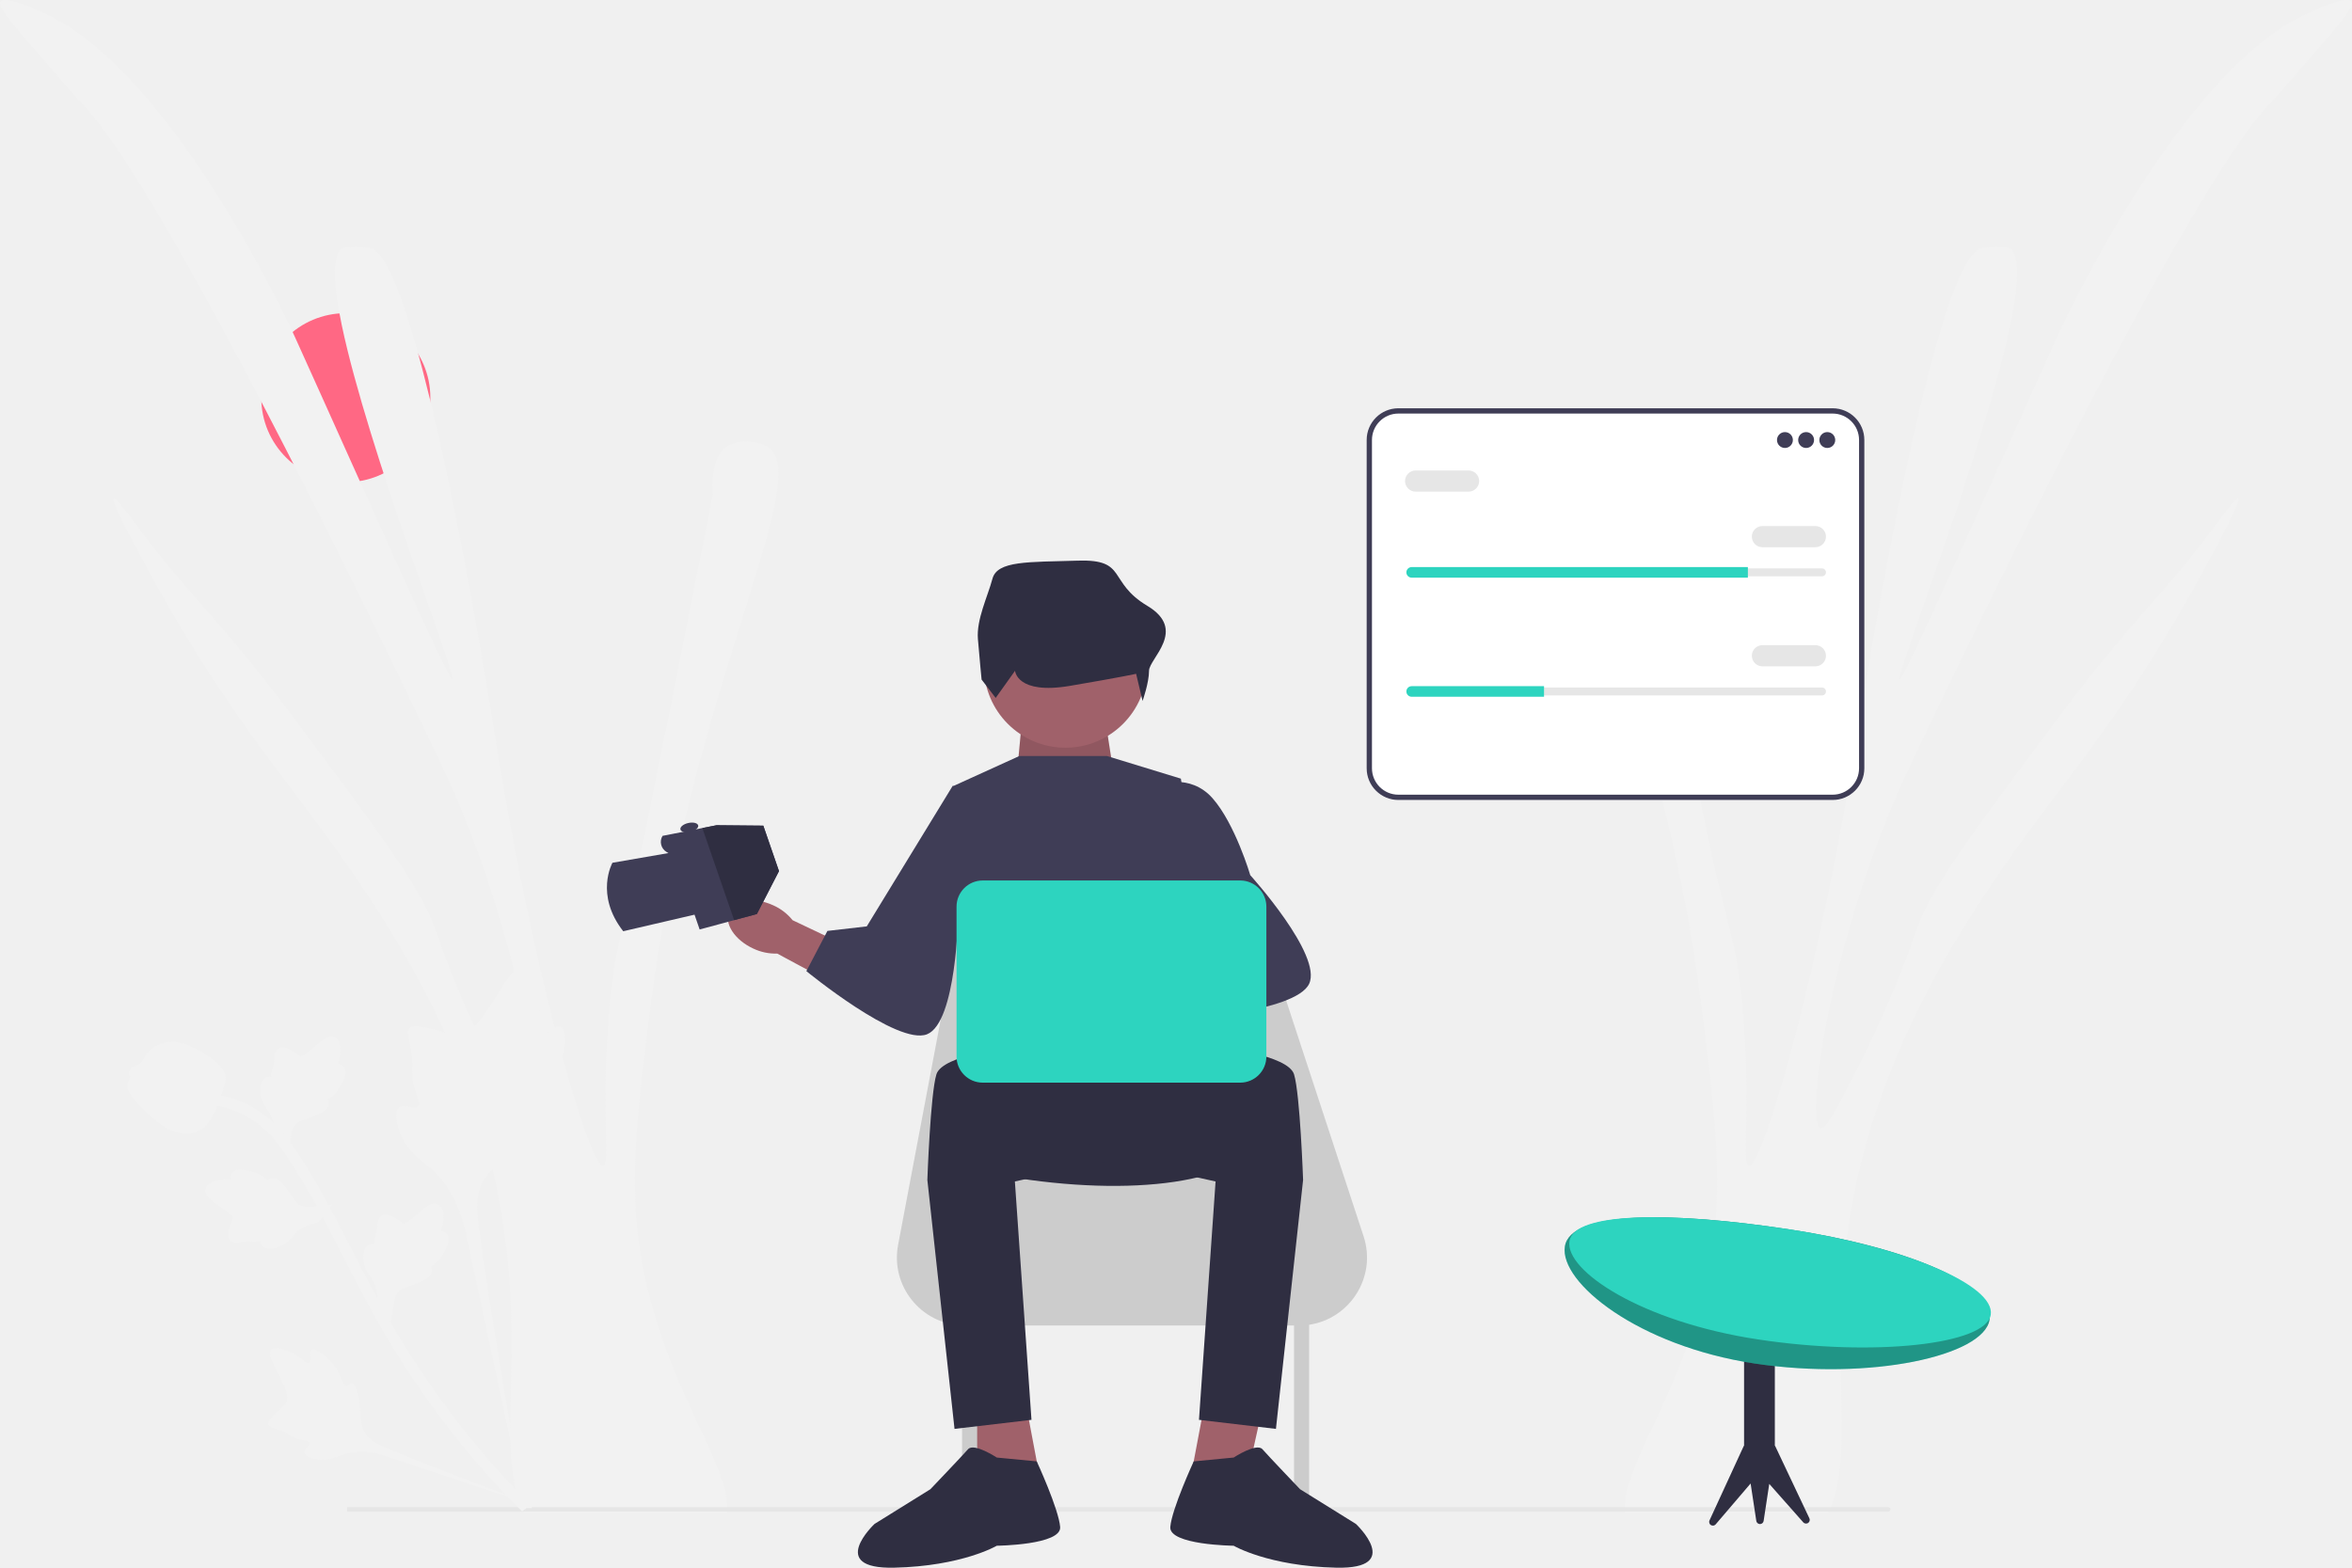
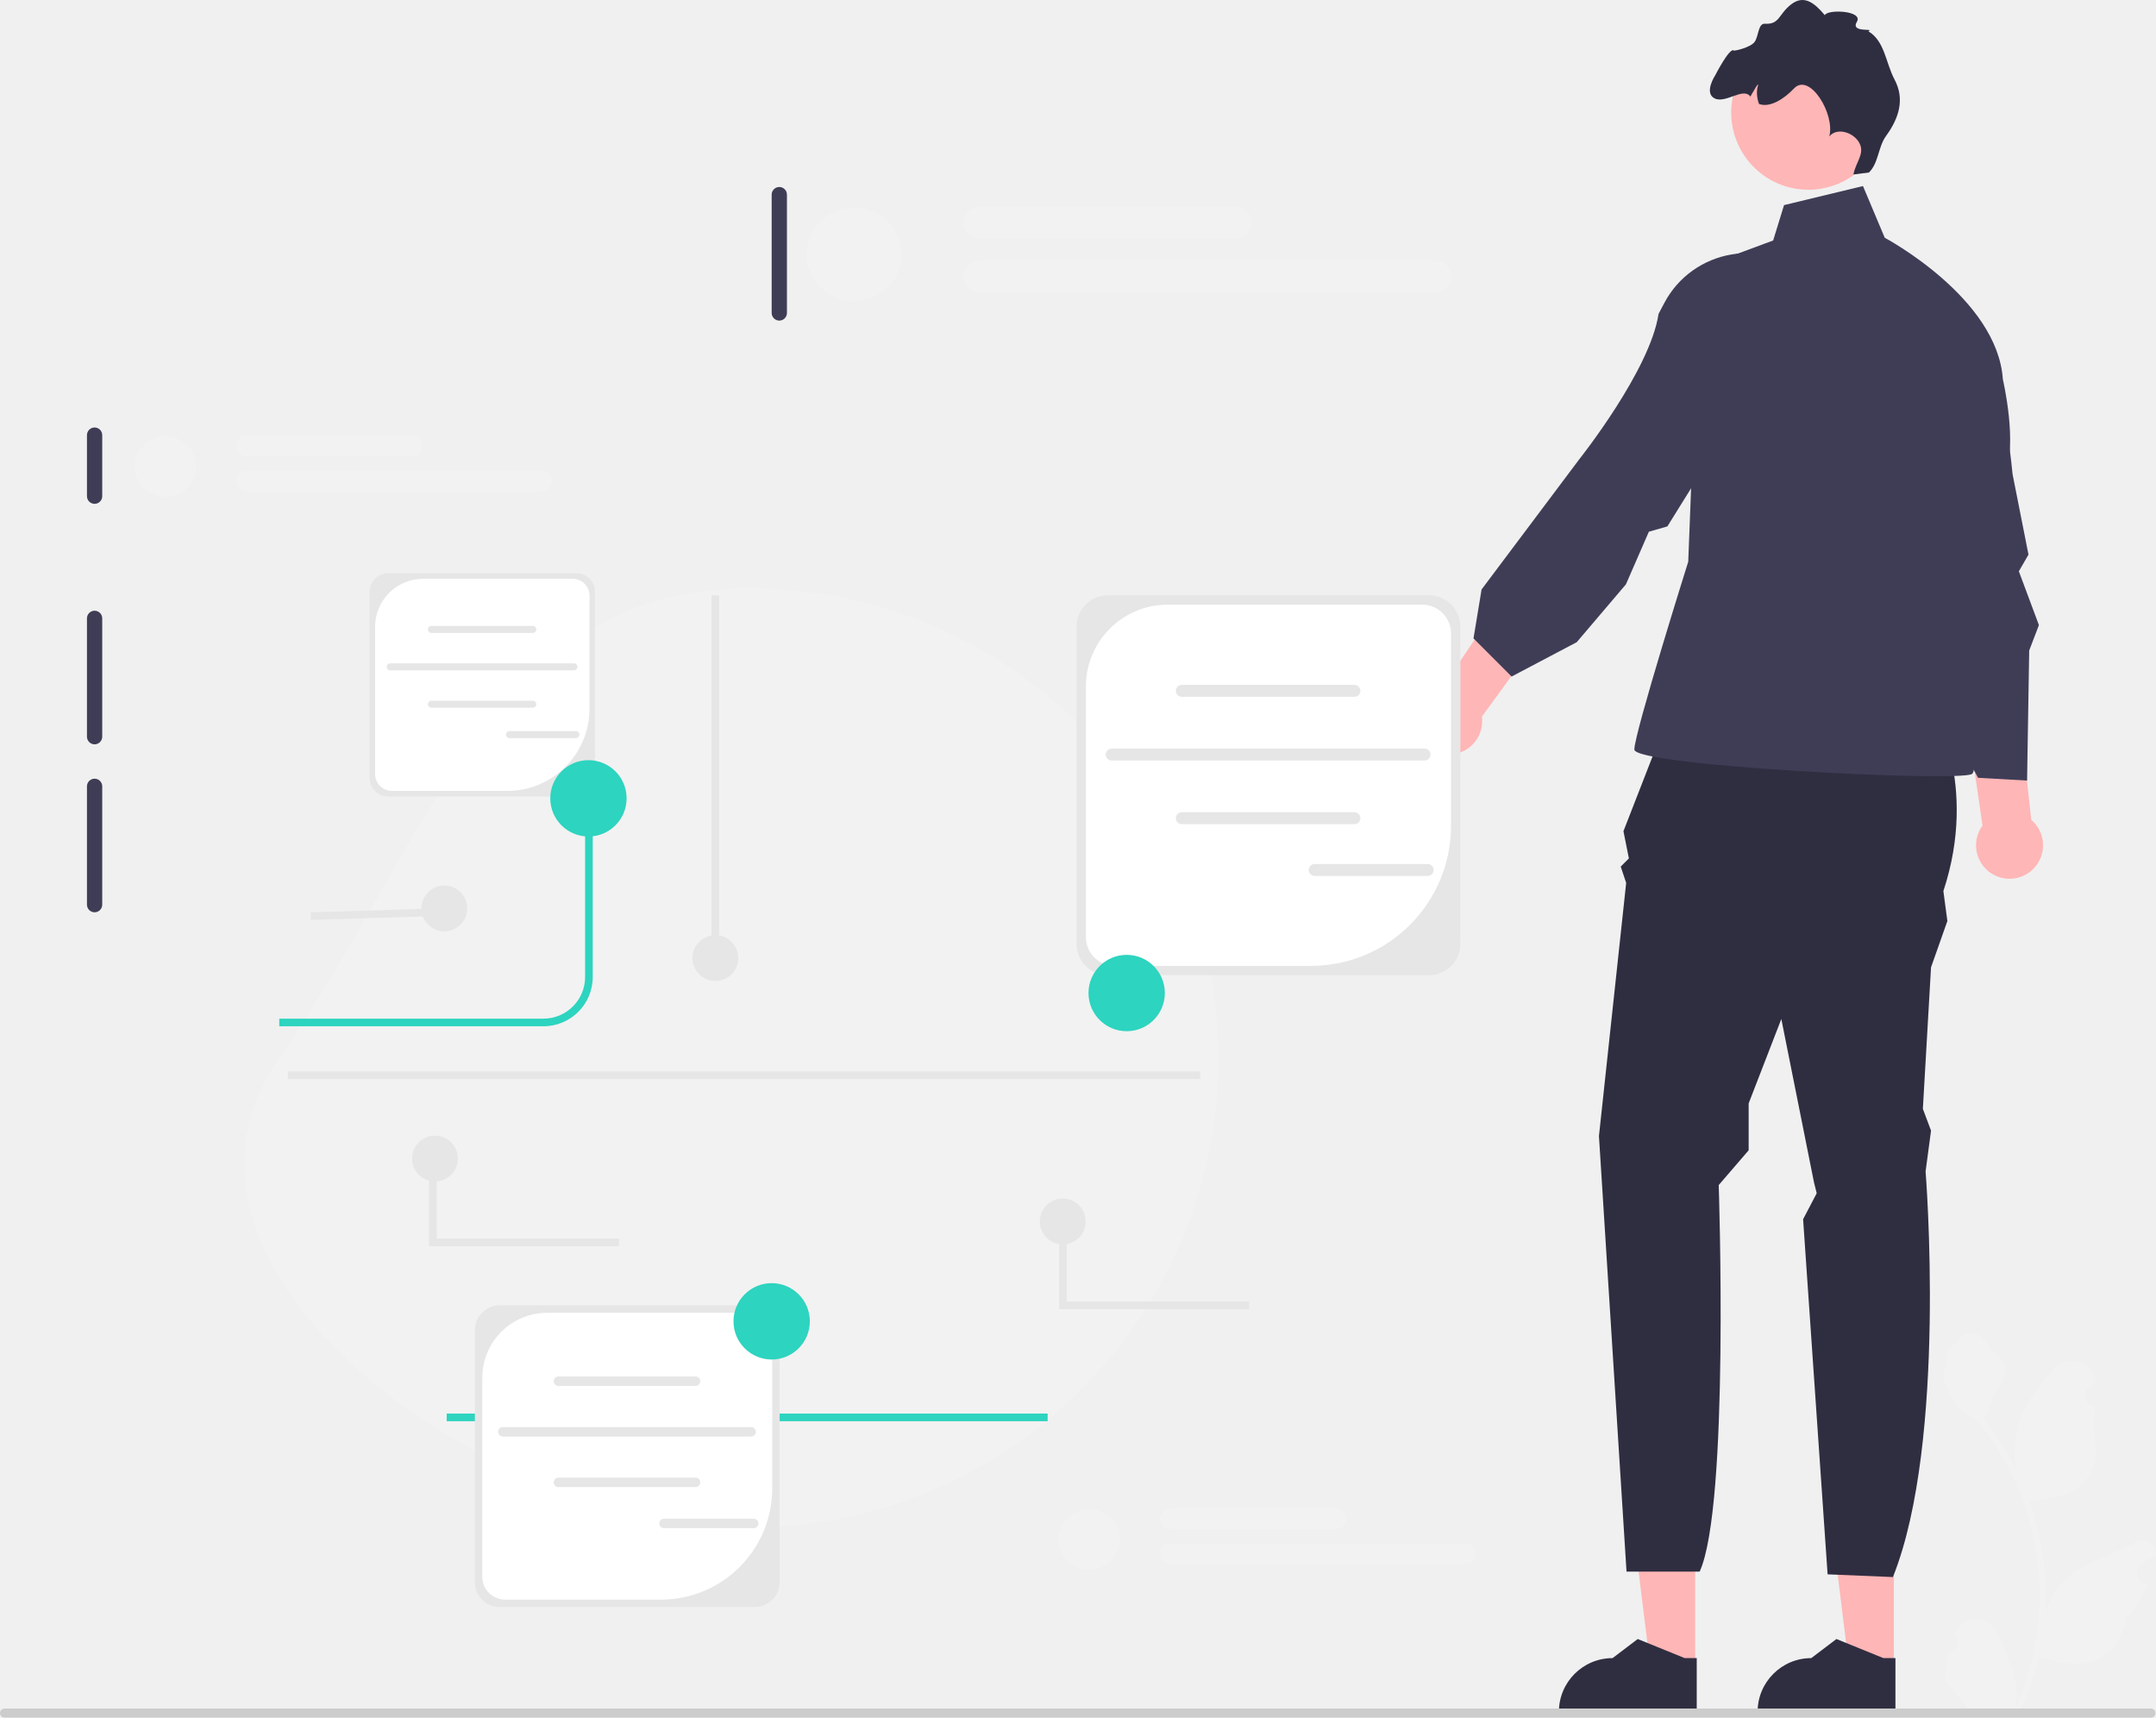
- <svg xmlns="http://www.w3.org/2000/svg" width="888.461" height="592.32" viewBox="0 0 888.461 592.32">
-   <polygon points="422.23 302.16 383.23 302.16 386.23 270.16 417.23 270.16 422.23 302.16" fill="#a0616a" />
-   <polygon points="422.23 302.16 383.23 302.16 386.23 270.16 417.23 270.16 422.23 302.16" opacity=".1" />
+ <svg xmlns="http://www.w3.org/2000/svg" width="564.81" height="449.941" viewBox="0 0 564.81 449.941">
  <g>
    <g>
-       <circle cx="130.628" cy="150.262" r="31.937" fill="#ff6884" />
-       <path d="M274.617,567.299c.181,1.526,.233,2.949,.129,4.346h-76.813c-.699-1.397-1.294-2.846-1.811-4.346-9.391-26.984,6.054-71.897-13.531-138.491-14.54-49.415-41.679-88.067-54.33-106.074-15.549-22.146-33.167-42.585-53.58-75.235-4.424-7.063-8.977-14.721-13.686-23.077-1.578-2.794-19.766-35.211-18.11-36.22,.776-.466,5.588,6.08,7.218,8.279,14.385,19.455,22.741,27.967,34.72,41.964,7.27,8.486,15.859,18.964,27.915,35.134,30.917,41.421,46.362,62.118,51.743,77.615,1.423,4.139,9.003,26.544,23.284,54.33,7.296,14.178,10.944,21.266,12.936,20.697,5.64-1.63-1.966-60.333-25.872-119.01-4.088-9.986-7.141-16.377-12.936-28.459-9.417-19.714-61.859-129.281-100.408-194.865-4.838-8.253-9.469-15.782-13.738-22.379-.828-1.242-1.63-2.458-2.406-3.622-5.381-8.02-10.142-14.359-14.1-18.447-2.096-2.173-7.425-8.331-18.11-20.697C8.889,13.826,5.784,10.178,3.689,7.514c-.31-.388-.595-.776-.828-1.112C.325,3.09-.399,1.485,.196,.632,1.05-.584,4.335,.114,7.932,1.382c.388,.129,.802,.285,1.19,.44,3.907,1.449,7.865,3.338,9.184,3.984,12.108,5.821,23.931,16.247,34.875,28.64,4.062,4.579,7.969,9.417,11.746,14.385,12.16,16.04,22.767,33.504,30.787,47.863,9.831,17.696,15.73,30.71,15.73,30.71,27.45,60.617,57.901,129.953,59.505,129.358,1.759-.647-32.003-86.955-41.834-133.834-3.286-15.704-3.881-26.984,.44-29.157,.155-.078,.31-.155,.492-.207,.673-.233,1.294-.207,1.63-.181,0,0,4.01-.517,8.227,.388,5.252,1.138,11.228,15.756,17.049,36.272,15.135,52.882,29.519,144.83,29.519,144.83,14.385,91.974,36.22,166.407,41.395,165.579,2.872-.466-1.242-23.569,2.587-62.092,2.691-27.01,5.743-26.182,15.523-75.028,15.523-77.486,23.284-116.216,23.284-116.422-.078-1.63-.285-4.916,.207-8.331,.517-3.7,1.837-7.58,4.967-9.779,4.76-3.363,12.418-1.914,15.523,0,2.484,1.552,3.751,4.398,4.036,8.486,1.707,25.716-35.237,100.279-48.018,201.075-6.364,50.217-9.857,77.615,0,113.835,9.754,35.91,26.751,58.78,28.64,75.105Z" fill="#f2f2f2" />
-     </g>
-     <path d="M613.844,567.299c-.181,1.526-.233,2.949-.129,4.346h76.813c.699-1.397,1.294-2.846,1.811-4.346,9.391-26.984-6.054-71.897,13.531-138.491,14.54-49.415,41.679-88.067,54.33-106.074,15.549-22.146,33.167-42.585,53.58-75.235,4.424-7.063,8.977-14.721,13.686-23.077,1.578-2.794,19.766-35.211,18.11-36.22-.776-.466-5.588,6.08-7.218,8.279-14.385,19.455-22.741,27.967-34.72,41.964-7.27,8.486-15.859,18.964-27.915,35.134-30.917,41.421-46.362,62.118-51.743,77.615-1.423,4.139-9.003,26.544-23.284,54.33-7.296,14.178-10.944,21.266-12.936,20.697-5.64-1.63,1.966-60.333,25.872-119.01,4.088-9.986,7.141-16.377,12.936-28.459,9.417-19.714,61.859-129.281,100.408-194.865,4.838-8.253,9.469-15.782,13.738-22.379,.828-1.242,1.63-2.458,2.406-3.622,5.381-8.02,10.142-14.359,14.1-18.447,2.096-2.173,7.425-8.331,18.11-20.697,4.243-4.916,7.348-8.564,9.443-11.228,.31-.388,.595-.776,.828-1.112,2.536-3.311,3.26-4.916,2.665-5.769-.854-1.216-4.139-.517-7.736,.75-.388,.129-.802,.285-1.19,.44-3.907,1.449-7.865,3.338-9.184,3.984-12.108,5.821-23.931,16.247-34.875,28.64-4.062,4.579-7.969,9.417-11.746,14.385-12.16,16.04-22.767,33.504-30.787,47.863-9.831,17.696-15.73,30.71-15.73,30.71-27.45,60.617-57.901,129.953-59.505,129.358-1.759-.647,32.003-86.955,41.834-133.834,3.286-15.704,3.881-26.984-.44-29.157-.155-.078-.31-.155-.492-.207-.673-.233-1.294-.207-1.63-.181,0,0-4.01-.517-8.227,.388-5.252,1.138-11.228,15.756-17.049,36.272-15.135,52.882-29.519,144.83-29.519,144.83-14.385,91.974-36.22,166.407-41.395,165.579-2.872-.466,1.242-23.569-2.587-62.092-2.691-27.01-5.743-26.182-15.523-75.028-15.523-77.486-23.284-116.216-23.284-116.422,.078-1.63,.285-4.916-.207-8.331-.517-3.7-1.837-7.58-4.967-9.779-4.76-3.363-12.418-1.914-15.523,0-2.484,1.552-3.751,4.398-4.036,8.486-1.707,25.716,35.237,100.279,48.018,201.075,6.364,50.217,9.857,77.615,0,113.835-9.754,35.91-26.751,58.78-28.64,75.105Z" fill="#f2f2f2" />
-     <path d="M714.128,570.285h0c0,.464-.376,.84-.84,.84H131.088v-1.68H713.288c.464,0,.84,.376,.84,.84Z" fill="#e6e6e6" />
-     <polygon points="366.268 534.679 372.823 564.09 393.344 561.24 387.644 531.03 366.268 534.679" fill="#a0616a" />
-     <polygon points="476.281 534.679 469.725 564.09 449.205 561.24 454.905 531.03 476.281 534.679" fill="#a0616a" />
-     <path d="M515.091,467.111l-36.933-112.5c-8.262-25.167-31.755-42.181-58.244-42.181h-0c-29.464,0-54.76,20.961-60.235,49.911l-20.425,108.009c-2.925,15.466,8.604,29.798,24.164,30.438v73.847h5.7v-73.817h119.703v73.817h5.7v-74.109c15.4-2.282,25.615-18.047,20.57-33.416Z" fill="#ccc" />
-     <path d="M438.66,390.521l-69.542,2.28s-26.221,46.741,19.95,53.011c46.171,6.27,86.642-.57,88.352-20.52s-12.54-35.341-38.761-34.771Z" fill="#2f2e41" />
-     <path d="M382.228,395.652s-26.221,2.85-28.501,10.26c-2.28,7.41-3.42,39.901-3.42,39.901l10.26,94.052,29.071-3.42-6.27-90.062,33.631-7.41-34.771-43.321Z" fill="#2f2e41" />
-     <path d="M376.528,550.695s-8.626-5.7-10.868-3.135-14.212,15.105-14.212,15.105l-21.09,13.11s-18.24,17.1,7.41,16.53c25.651-.57,38.761-8.292,38.761-8.292,0,0,24.511-.258,23.941-7.098-.57-6.84-8.841-24.768-8.841-24.768l-15.1-1.453Z" fill="#2f2e41" />
-     <path d="M460.32,395.652s26.221,2.85,28.501,10.26,3.42,39.901,3.42,39.901l-10.26,94.052-29.071-3.42,6.27-90.062-33.631-7.41,34.771-43.321Z" fill="#2f2e41" />
-     <path d="M466.02,550.695s8.626-5.7,10.868-3.135,14.212,15.105,14.212,15.105l21.09,13.11s18.24,17.1-7.41,16.53-38.761-8.292-38.761-8.292c0,0-24.511-.258-23.941-7.098,.57-6.84,8.841-24.768,8.841-24.768l15.1-1.453Z" fill="#2f2e41" />
-     <path d="M418.139,285.639h-33.09l-25.051,11.4,5.7,75.242s-7.105,22.875,1.578,24.263c8.683,1.388,56.564,9.938,69.674,2.528,13.11-7.41,24.511-5.13,24.511-5.13l-15.39-99.752-27.931-8.55Z" fill="#3f3d56" />
-     <circle cx="402.464" cy="251.723" r="30.781" fill="#a0616a" />
-     <path d="M370.797,256.761l5.317,6.932,7.317-10.26s.61,9.12,20.732,5.7,25.001-4.56,25.001-4.56l2.439,10.26s2.439-6.84,2.439-11.4,14.634-15.39-.61-24.511-7.317-17.67-26.22-17.1c-18.903,.57-30.488,0-32.318,6.84-1.829,6.84-6.098,15.39-5.488,22.801s1.39,15.298,1.39,15.298Z" fill="#2f2e41" />
-     <path id="uuid-7ddbc389-7cdc-46c2-935f-0ff8b929a928-585" d="M429.029,391.708c-7.41,2.462-14.687,.633-16.253-4.083-1.566-4.716,3.172-10.534,10.586-12.995,2.948-1.024,6.098-1.327,9.187-.884l31.53-10.033,4.393,14.896-31.549,8.309c-2.211,2.204-4.917,3.846-7.893,4.789Z" fill="#a0616a" />
-     <g>
-       <path id="uuid-04944d89-6e1c-4a13-b790-56aa68a198ee-586" d="M284.561,358.393c-7.095-3.26-11.164-9.564-9.089-14.079,2.076-4.515,9.509-5.531,16.607-2.269,2.853,1.264,5.362,3.194,7.316,5.626l29.888,14.194-6.96,13.884-28.726-15.467c-3.12,.101-6.219-.547-9.037-1.889Z" fill="#a0616a" />
-       <path d="M359.895,296.879s11.86,4.84,11.492,17.758-9.434,30.971-9.434,30.971c0,0-.633,40.754-11.775,45.165s-45.576-23.86-45.576-23.86l7.953-15.192,14.864-1.715,32.476-53.127Z" fill="#3f3d56" />
-     </g>
-     <path d="M437.52,296.469s11.97-4.56,20.52,5.13,14.25,29.071,14.25,29.071c0,0,27.361,30.211,22.23,41.041-5.13,10.83-49.591,13.68-49.591,13.68l-4.56-16.53,9.69-11.4-12.54-60.991Z" fill="#3f3d56" />
-     <path d="M468.497,409.047h-97.296c-5.443,0-9.87-4.428-9.87-9.87v-56.641c0-5.442,4.428-9.87,9.87-9.87h97.296c5.443,0,9.87,4.428,9.87,9.87v56.641c0,5.442-4.428,9.87-9.87,9.87Z" fill="#2dd4bf" />
-     <g>
-       <path d="M211.919,388.118c-2.41-1.265-6.209,4.021-8.264,2.792-2.048-1.225,1.011-6.899-.141-14.846-.208-1.433-1.517-10.463-5.156-11.256-6.898-1.502-16.1,27.913-26.502,26.554-2.283-.298-4.866-2.11-11.939-3.278-2.814-.465-4.365-.501-5.272,.427-1.287,1.317-.153,3.427,.683,8.434,1.254,7.51-.416,8.039,1.11,13.706,1.133,4.207,2.649,6.125,1.652,7.295-1.41,1.655-5.356-1.116-7.38,.598-2.066,1.749-.737,6.988,.854,10.543,2.985,6.672,7.759,9.346,11.653,12.852,4.231,3.81,9.401,10.385,12.421,22.341l22.97,107.095c-4.228-22.275-14.755-83.991-17.699-107.522-.85-6.793-1.494-13.817,2.68-19.319,4.019-5.297,12.021-8.545,19.891-16.468,.919-.925,3.445-3.533,2.736-5.528-.586-1.649-2.849-1.376-3.419-2.907-.765-2.054,2.686-4.211,5.643-8.947,2.085-3.339,2.864-6.262,3.534-8.776,.202-.758,3.153-12.108-.056-13.791l-0,0Z" fill="#f2f2f2" />
-       <path d="M117.726,510.004c-1.316,.818,.182,4.207-1.014,4.861-1.192,.652-3.095-2.487-7.327-4.214-.763-.311-5.573-2.275-7.012-.717-2.728,2.952,9.054,15.956,5.386,20.669-.805,1.034-2.44,1.779-5.054,4.914-1.04,1.247-1.505,1.998-1.311,2.71,.275,1.012,1.638,1.064,4.337,2.098,4.047,1.552,3.825,2.524,7.047,3.41,2.392,.658,3.77,.467,4.057,1.294,.406,1.17-2.093,2.307-1.836,3.795,.262,1.518,3.217,2.378,5.421,2.623,4.136,.46,6.826-1.112,9.67-2.011,3.091-.977,7.809-1.618,14.549,.35l59.191,19.626c-12.153-4.352-45.481-16.992-57.879-22.337-3.579-1.543-7.213-3.253-8.708-6.89-1.44-3.501-.726-8.365-2.343-14.514-.189-.718-.74-2.71-1.924-2.938-.978-.188-1.497,1.001-2.413,.839-1.229-.217-1.292-2.534-2.763-5.351-1.037-1.987-2.247-3.213-3.288-4.267-.314-.318-5.033-5.041-6.785-3.952l0,0Z" fill="#f2f2f2" />
-       <path d="M147.687,499.69l-5.168-6.606,.032-.762c.147-3.523-.493-6.48-1.904-8.792-.224-.368-.467-.724-.715-1.087-.981-1.438-2.2-3.225-2.563-5.961-.199-1.527-.394-5.227,2.088-6.284,.664-.291,1.3-.295,1.854-.183,.001-.114,.003-.229,.005-.353,.042-1.515,.317-2.323,.583-3.101,.203-.598,.414-1.215,.57-2.465,.069-.548,.1-1.012,.127-1.402,.083-1.181,.249-2.63,1.612-3.447,1.488-.823,2.982-.094,3.972,.389,1.766,.859,2.799,1.627,3.484,2.136,.25,.186,.532,.395,.641,.446,.888,.398,4.281-2.577,5.564-3.689,2.876-2.51,5.364-4.682,7.753-3.365,1.71,.941,2.28,3.228,1.734,6.982-.171,1.169-.497,2.178-.823,3.013,.691-.01,1.428,.174,2.059,.787h0c1.492,1.454,1.075,4.088-1.231,7.836-.571,.933-1.343,2.185-2.744,3.422-.66,.582-1.306,1.022-1.864,1.39,.191,.336,.333,.74,.359,1.23,.078,1.441-.829,2.709-2.748,3.722-2.094,1.144-4.003,1.786-5.685,2.355-1.468,.498-2.731,.931-3.565,1.526-1.533,1.125-1.981,3.183-2.408,5.758l-1.019,6.504-0,0Z" fill="#f2f2f2" />
-       <path d="M125.337,455.171l-5.079,6.674-.745,.163c-3.445,.751-6.143,2.121-8.022,4.072-.299,.31-.581,.636-.87,.967-1.142,1.313-2.561,2.946-5.116,3.991-1.427,.58-4.956,1.707-6.608-.426-.45-.569-.615-1.183-.647-1.747-.11,.028-.222,.055-.342,.085-1.476,.343-2.328,.282-3.147,.223-.63-.045-1.28-.092-2.529,.073-.548,.073-1.004,.16-1.388,.233-1.163,.219-2.607,.427-3.744-.685-1.173-1.231-.847-2.861-.632-3.941,.383-1.926,.864-3.12,1.182-3.912,.117-.289,.247-.615,.269-.734,.16-.96-3.579-3.487-4.98-4.447-3.157-2.145-5.889-4.001-5.221-6.646,.477-1.893,2.544-3.024,6.314-3.448,1.174-.131,2.233-.072,3.123,.032-.185-.666-.194-1.426,.239-2.192h0c1.028-1.812,3.682-2.077,7.892-.797,1.048,.316,2.454,.745,4.006,1.786,.73,.491,1.32,1.004,1.817,1.451,.277-.27,.631-.51,1.099-.659,1.375-.441,2.831,.115,4.297,1.714,1.638,1.735,2.743,3.419,3.72,4.902,.854,1.294,1.593,2.405,2.38,3.061,1.477,1.198,3.581,1.109,6.18,.869l6.55-.664-0,0Z" fill="#f2f2f2" />
-       <path d="M108.766,436.54l-5.168-6.606,.032-.762c.147-3.523-.493-6.48-1.904-8.792-.224-.368-.467-.724-.715-1.087-.981-1.438-2.2-3.225-2.563-5.961-.199-1.527-.394-5.227,2.088-6.284,.664-.291,1.3-.295,1.854-.183,.001-.114,.003-.229,.005-.353,.042-1.515,.317-2.323,.583-3.101,.203-.598,.414-1.215,.57-2.465,.069-.548,.1-1.012,.127-1.402,.083-1.181,.249-2.63,1.612-3.447,1.488-.823,2.982-.094,3.972,.389,1.766,.859,2.799,1.627,3.484,2.136,.25,.186,.532,.395,.641,.446,.888,.398,4.281-2.577,5.564-3.689,2.876-2.51,5.364-4.682,7.753-3.365,1.71,.941,2.28,3.228,1.734,6.982-.171,1.169-.497,2.178-.823,3.013,.691-.01,1.428,.174,2.059,.787h0c1.492,1.454,1.075,4.088-1.231,7.836-.571,.933-1.343,2.185-2.744,3.422-.66,.582-1.306,1.022-1.864,1.39,.191,.336,.333,.74,.359,1.23,.078,1.441-.829,2.709-2.748,3.722-2.094,1.144-4.003,1.786-5.685,2.355-1.468,.498-2.731,.931-3.565,1.526-1.533,1.125-1.981,3.183-2.408,5.758l-1.019,6.504-0,0Z" fill="#f2f2f2" />
-       <path d="M200.912,569.795l-2.061-.015-1.418-1.495,1.418,1.495-1.611,1.267c-.127-.144-.449-.456-.948-.948-2.731-2.694-11.048-10.891-22.392-24.88-7.919-9.765-15.424-20.197-22.31-31.01-6.897-10.83-11.479-19.423-15.163-26.329-2.778-5.209-5.341-10.219-7.835-15.102-6.667-13.042-12.967-25.361-21.675-37.93-1.943-2.807-5.989-8.648-13.479-12.9-4.345-2.466-9.204-4.038-14.442-4.667l.492-4.095c5.785,.699,11.164,2.442,15.988,5.18,8.305,4.715,12.714,11.079,14.833,14.137,8.862,12.791,15.221,25.229,21.952,38.398,2.487,4.864,5.038,9.853,7.804,15.041,3.649,6.842,8.192,15.36,15.001,26.05,6.803,10.685,14.217,20.988,22.035,30.631,11.202,13.812,19.396,21.886,22.087,24.538,1.436,1.417,1.737,1.714,1.727,2.633l-0-0Z" fill="#f2f2f2" />
-       <path d="M75.995,426.822c-.144,.089-.292,.175-.445,.256-3.087,1.68-6.956,1.597-11.499-.245-2.134-.869-3.839-2.309-7.24-5.182-.525-.442-3.152-2.709-6.081-6.251-1.915-2.313-2.523-3.399-2.598-4.644-.085-1.385,.368-2.666,1.08-3.781-.251-.308-.429-.677-.501-1.119-.304-1.831,1.404-2.619,2.321-3.057,.469-.213,1.056-.476,1.623-.868,.894-.613,1.22-1.192,1.717-2.065,.475-.836,1.065-1.876,2.223-2.963,2.275-2.154,4.919-2.762,5.79-2.963,4.574-1.074,8.262,.723,12.533,2.804,.854,.419,3.873,2,6.959,4.817,2.226,2.032,2.803,3.189,3.093,4.136,.601,1.941,.173,3.529-1.111,7.242-1.337,3.883-2.01,5.829-2.758,7.222-1.747,3.237-2.844,5.27-5.105,6.663l0,0Z" fill="#f2f2f2" />
+       <polygon points="496.138 436.616 484.396 436.615 478.81 391.325 496.14 391.326 496.138 436.616" fill="#ffb6b6" />
+       <path d="M496.551,448.865l-36.107-.001v-.457c.001-7.762,6.292-14.053,14.054-14.054h.001l6.595-5.004,12.306,5.004,3.152,0-.001,14.511Z" fill="#2f2e41" />
    </g>
    <g>
-       <path d="M235.426,351.842l26.933-6.261,1.93,5.595,13.029-3.519,8.593-2.322,8.346-16.214-5.922-17.164-17.634-.165-5.392,1.06-15.041,2.959h0c-1.274,2.106-.578,4.847,1.546,6.091l.697,.408-21.162,3.664s-6.76,12.03,4.076,25.868Z" fill="#3f3d56" />
-       <polygon points="265.31 312.852 277.318 347.657 285.912 345.335 294.258 329.121 288.336 311.957 270.703 311.791 265.31 312.852" fill="#2f2e41" />
-       <ellipse cx="260.383" cy="312.624" rx="3.438" ry="1.719" transform="translate(-61.41236 63.66451) rotate(-12.48164)" fill="#3f3d56" />
+       <polygon points="444.083 436.616 432.341 436.615 426.756 391.325 444.085 391.326 444.083 436.616" fill="#ffb6b6" />
+       <path d="M444.496,448.865l-36.107-.001v-.457c.001-7.762,6.292-14.053,14.054-14.054h.001l6.595-5.004,12.306,5.004,3.152,0-.001,14.511Z" fill="#2f2e41" />
    </g>
+     <path d="M438.488,183.865l67.743,1.426s12.179,19.966,2.88,48.133l1.042,7.844-4.278,12.122-2.139,37.08,2.139,5.705-1.426,10.696s5.705,70.595-8.557,106.249l-17.114-.713-6.418-93.023,3.565-6.808-.713-2.852-8.557-42.785-8.557,22.105v12.282l-7.844,9.11s2.852,84.143-4.992,101.257h-19.16l-7.223-114.093,7.131-66.316-1.426-4.278,2.139-2.139-1.426-7.131,13.192-33.871-0-0Z" fill="#2f2e41" />
+     <path d="M467.367,53.728l20.679-4.992,5.705,13.549s29.515,15.688,30.941,37.08c0,0,4,17.114,.435,24.958-3.565,7.844-18.54,32.802-18.54,32.802,0,0,13.548,43.498,9.983,45.637s-88.422-2.139-88.422-6.418,14.122-49.202,14.122-49.202l2.992-77.013,19.253-7.131,2.852-9.27,0-0Z" fill="#3f3d56" />
+     <path d="M522.497,229.263c-4.328-2.181-6.069-7.458-3.888-11.786,.22-.436,.478-.838,.756-1.219l-11.507-78.893,15.931,.51,8.333,76.869c3.02,2.562,4.022,6.939,2.161,10.632-2.181,4.328-7.458,6.069-11.786,3.888h0Z" fill="#ffb6b6" />
+     <path d="M371.338,192.028c-1.742-4.523,.511-9.602,5.033-11.344,.455-.175,.917-.3,1.379-.396l44.452-66.185,11.462,11.075-45.444,62.554c.518,3.926-1.679,7.842-5.538,9.329-4.522,1.743-9.601-.511-11.344-5.034Z" fill="#ffb6b6" />
+     <path d="M493.468,117.466c-4.501-15.464,2.975-31.24,19.08-31.164,4.655,.022,8.271,1.373,9.274,5.112,3.508,13.086,5.421,32.841,5.421,32.841l4.162,21.032-2.521,4.367,5.255,14.095-2.549,6.668-.551,34.052-12.835-.713-14.142-25.959-5.408-3.216s4.342-41.972-4.295-54.057l-.89-3.058h0Z" fill="#3f3d56" />
+     <path d="M435.975,79.41c7.505-14.25,26.72-17.625,38.251-6.381,3.333,3.25,4.996,6.734,3.119,10.119-6.568,11.85-21.793,24.609-21.793,24.609l-18.749,30.141-4.847,1.39-6.012,13.789-12.884,15.148-17.064,8.999-9.983-9.983,2.12-12.833,25.69-34.23s18.485-23.257,20.668-37.95l1.484-2.817v-0Z" fill="#3f3d56" />
+     <path d="M471.297,49.56c.472,.057,.943,.099,1.412,.121,1.457,.08,2.897-.003,4.285-.238,4.216-.676,8.046-2.673,11.002-5.601,3.125-3.09,5.263-7.214,5.841-11.91,1.354-11.083-6.538-21.178-17.62-22.533-10.924-1.343-20.881,6.298-22.471,17.126-.025,.168-.051,.328-.069,.495-1.353,11.09,6.531,21.179,17.621,22.54v0Z" fill="#ffb6b6" />
+     <path d="M449.187,25.783c2.871,1.42,7.562-3.044,9.358-.476,.292-.555,.614-1.092,.933-1.599,.288-.454,.7-1.424,1.177-1.59-.604,1.456-.47,3.429,.156,5.118,2.832,1.058,6.539-1.284,9.16-4.055,4.116-4.344,10.836,6.795,9.247,12.56,2.022-2.469,6.411-1.077,7.898,1.747,1.486,2.817-1.025,5.073-1.562,8.215l4.054-.515c2.558-2.491,2.379-6.689,4.485-9.576,3.518-4.832,4.881-9.762,2.237-14.749-2.346-4.409-2.565-10.116-6.869-12.658,1.881-.919-4.807,.517-3.021-2.479,1.794-2.99-7.769-3.353-8.393-1.751-2.733-3.271-5.489-5.427-8.851-2.806-3.302,2.578-2.96,5.288-6.837,5.046-1.819-.113-1.62,3.28-2.701,4.759-1.075,1.471-5.255,2.415-5.459,2.258-1.104-.864-4.86,6.49-4.86,6.49,0,0-3.046,4.623-.151,6.062h-0Z" fill="#2f2e41" />
+   </g>
+   <path d="M196.155,154.13c67.931,0,123,55.069,123,123s-55.069,123-123,123-161.945-67.351-123-123,55.069-123,123-123Z" fill="#f2f2f2" />
+   <path d="M360.782,159.982c-1.103,0-2,.897-2,2v64c0,1.103,.897,2,2,2s2-.897,2-2v-64c0-1.103-.897-2-2-2Z" fill="#3f3d56" />
+   <path d="M24.782,111.982c-1.103,0-2,.897-2,2v16c0,1.103,.897,2,2,2s2-.897,2-2v-16c0-1.103-.897-2-2-2Z" fill="#3f3d56" />
+   <path d="M24.782,159.982c-1.103,0-2,.897-2,2v31c0,1.103,.897,2,2,2s2-.897,2-2v-31c0-1.103-.897-2-2-2Z" fill="#3f3d56" />
+   <path d="M24.782,203.982c-1.103,0-2,.897-2,2v31c0,1.103,.897,2,2,2s2-.897,2-2v-31c0-1.103-.897-2-2-2Z" fill="#3f3d56" />
+   <path d="M204.155,48.982c-1.103,0-2,.897-2,2v31c0,1.103,.897,2,2,2s2-.897,2-2v-31c0-1.103-.897-2-2-2Z" fill="#3f3d56" />
+   <g>
+     <path d="M510.551,432.608c2.066,.129,3.208-2.437,1.645-3.933l-.156-.618c.02-.05,.041-.099,.062-.148,2.089-4.982,9.17-4.947,11.241,.042,1.839,4.428,4.179,8.864,4.756,13.546,.258,2.067,.142,4.172-.316,6.2,4.308-9.411,6.575-19.687,6.575-30.021,0-2.597-.142-5.193-.433-7.783-.239-2.119-.568-4.224-.995-6.31-2.306-11.277-7.299-22.018-14.5-30.99-3.462-1.892-6.349-4.851-8.093-8.397-.626-1.279-1.117-2.655-1.35-4.056,.394,.052,1.486-5.949,1.188-6.317,.549-.833,1.532-1.247,2.131-2.06,2.982-4.043,7.091-3.337,9.236,2.157,4.582,2.313,4.627,6.148,1.815,9.837-1.789,2.347-2.035,5.522-3.604,8.035,.162,.207,.329,.407,.491,.614,2.961,3.798,5.522,7.88,7.681,12.169-.61-4.766,.291-10.508,1.826-14.21,1.748-4.217,5.025-7.769,7.91-11.415,3.466-4.379,10.573-2.468,11.184,3.083,.006,.054,.012,.107,.017,.161-.429,.242-.849,.499-1.259,.77-2.339,1.547-1.531,5.174,1.241,5.602l.063,.01c-.155,1.544-.42,3.074-.807,4.579,3.702,14.316-4.29,19.53-15.701,19.764-.252,.129-.497,.258-.749,.381,1.156,3.255,2.08,6.594,2.764,9.979,.614,2.99,1.04,6.013,1.279,9.049,.297,3.83,.271,7.68-.052,11.503l.019-.136c.82-4.211,3.107-8.145,6.427-10.87,4.946-4.063,11.933-5.559,17.268-8.824,2.568-1.572,5.859,.459,5.411,3.437l-.022,.143c-.794,.323-1.569,.698-2.319,1.117-.429,.242-.848,.499-1.259,.77-2.339,1.547-1.531,5.174,1.241,5.602l.063,.01c.045,.006,.084,.013,.129,.019-1.363,3.236-3.262,6.239-5.639,8.829-2.315,12.497-12.256,13.683-22.89,10.044h-.006c-1.163,5.064-2.861,10.011-5.044,14.726h-18.02c-.065-.2-.123-.407-.181-.607,1.666,.103,3.346,.006,4.986-.297-1.337-1.641-2.674-3.294-4.011-4.935-.032-.032-.058-.065-.084-.097-.678-.84-1.363-1.673-2.041-2.512l-0-.001c-.042-2.578,.267-5.147,.879-7.64l.001-0-0-0Z" fill="#f2f2f2" />
+     <path d="M0,448.751c0,.66,.53,1.19,1.19,1.19H563.48c.66,0,1.19-.53,1.19-1.19,0-.66-.53-1.19-1.19-1.19H1.19c-.66,0-1.19,.53-1.19,1.19Z" fill="#ccc" />
+   </g>
+   <path d="M142.376,268.839H73.155v-2h69.221c6.013,0,10.905-4.893,10.905-10.906v-46.803h2v46.803c0,7.116-5.789,12.906-12.905,12.906h0Z" fill="#2dd4bf" />
+   <rect x="117.019" y="370.294" width="157.436" height="2" fill="#2dd4bf" />
+   <g>
+     <path d="M374.343,255.466h-84.092c-4.538,0-8.23-3.692-8.23-8.23v-83.066c0-4.538,3.692-8.23,8.23-8.23h84.092c4.538,0,8.23,3.692,8.23,8.23v83.066c0,4.538-3.692,8.23-8.23,8.23Z" fill="#e6e6e6" />
+     <path d="M305.912,158.392c-11.84,0-21.438,9.598-21.438,21.438v65.643c0,4.164,3.376,7.54,7.54,7.54h51.42c20.262,0,36.687-16.425,36.687-36.687v-50.394c0-4.164-3.376-7.54-7.54-7.54h-66.669v0Z" fill="#fff" />
    <g>
-       <path d="M683.442,573.548l-12.924-27.314-.077,.056v-35.501h-11.625v35.501l-.077-.056-12.924,28.089c-.383,.673-.149,1.529,.524,1.912,.57,.325,1.29,.211,1.732-.275l13.219-15.468,2.139,14.084c.085,.77,.778,1.324,1.548,1.239,.652-.072,1.167-.587,1.239-1.239l2.116-13.929,12.855,14.538c.521,.573,1.408,.615,1.98,.094,.486-.442,.6-1.161,.275-1.732Z" fill="#2f2e41" />
-       <path d="M591.121,470.963c-2.058,13.617,27.724,37.554,71.631,44.191s86.743-2.949,88.801-16.566-32.075-27.524-75.982-34.161-82.392-7.081-84.45,6.536Z" fill="#2dd4bf" />
-       <path d="M591.121,470.963c-2.058,13.617,27.724,37.554,71.631,44.191s86.743-2.949,88.801-16.566-32.075-27.524-75.982-34.161-82.392-7.081-84.45,6.536Z" isolation="isolate" opacity=".3" />
-       <path d="M592.851,468.97c-1.695,11.215,27.367,30.464,71.274,37.1s86.182,1.894,87.877-9.321-32.524-25.686-76.431-32.323-81.025-6.671-82.72,4.543Z" fill="#2dd4bf" />
+       <path d="M354.819,182.532h-45.221c-.863,0-1.565-.702-1.565-1.565s.702-1.564,1.565-1.564h45.221c.863,0,1.564,.702,1.564,1.564s-.702,1.565-1.564,1.565Z" fill="#e6e6e6" />
+       <path d="M354.819,215.895h-45.221c-.863,0-1.565-.702-1.565-1.565s.702-1.564,1.565-1.564h45.221c.863,0,1.564,.702,1.564,1.564s-.702,1.565-1.564,1.565Z" fill="#e6e6e6" />
+       <path d="M373.182,199.224h-81.947c-.863,0-1.565-.702-1.565-1.565s.702-1.564,1.565-1.564h81.947c.863,0,1.564,.702,1.564,1.564s-.702,1.565-1.564,1.565Z" fill="#e6e6e6" />
    </g>
+     <path d="M374.019,229.461h-29.604c-.863,0-1.565-.702-1.565-1.565s.702-1.564,1.565-1.564h29.604c.863,0,1.564,.702,1.564,1.564s-.702,1.565-1.564,1.565Z" fill="#e6e6e6" />
+   </g>
+   <g>
+     <path d="M197.711,420.97h-66.775c-3.604,0-6.535-2.932-6.535-6.535v-65.96c0-3.604,2.932-6.535,6.535-6.535h66.775c3.604,0,6.535,2.932,6.535,6.535v65.96c0,3.604-2.932,6.535-6.535,6.535h-0Z" fill="#e6e6e6" />
+     <path d="M143.372,343.887c-9.402,0-17.024,7.622-17.024,17.024v52.125c0,3.307,2.681,5.987,5.987,5.987h40.831c16.089,0,29.132-13.043,29.132-29.132v-40.016c0-3.307-2.681-5.987-5.987-5.987h-52.94l0-0Z" fill="#fff" />
    <g>
-       <path d="M692.277,302.252h-164.047c-6.604,0-11.977-5.373-11.977-11.977v-124.047c0-6.604,5.373-11.977,11.977-11.977h164.047c6.604,0,11.977,5.373,11.977,11.977v124.047c0,6.604-5.373,11.977-11.977,11.977Z" fill="#fff" />
-       <path d="M692.277,302.252h-164.047c-6.604,0-11.977-5.373-11.977-11.977v-124.047c0-6.604,5.373-11.977,11.977-11.977h164.047c6.604,0,11.977,5.373,11.977,11.977v124.047c0,6.604-5.373,11.977-11.977,11.977Zm-164.047-146c-5.501,0-9.977,4.476-9.977,9.977v124.047c0,5.501,4.476,9.977,9.977,9.977h164.047c5.501,0,9.977-4.476,9.977-9.977v-124.047c0-5.501-4.476-9.977-9.977-9.977h-164.047Z" fill="#3f3d56" />
-       <circle cx="674.254" cy="166.252" r="3" fill="#3f3d56" />
-       <circle cx="682.254" cy="166.252" r="3" fill="#3f3d56" />
-       <circle cx="690.254" cy="166.252" r="3" fill="#3f3d56" />
-       <path d="M533.254,214.752c-.827,0-1.5,.673-1.5,1.5,0,.403,.156,.776,.438,1.052,.285,.292,.659,.448,1.062,.448h155c.827,0,1.5-.673,1.5-1.5,0-.403-.156-.776-.438-1.052-.285-.292-.659-.448-1.062-.448h-155Z" fill="#e6e6e6" />
-       <path d="M660.254,214.252v4h-127c-.55,0-1.05-.22-1.41-.59-.37-.36-.59-.86-.59-1.41,0-1.1,.9-2,2-2h127Z" fill="#2dd4bf" />
-       <path d="M685.754,206.752h-20c-2.206,0-4-1.794-4-4s1.794-4,4-4h20c2.206,0,4,1.794,4,4s-1.794,4-4,4Z" fill="#e6e6e6" />
-       <path d="M554.754,185.752h-20c-2.206,0-4-1.794-4-4s1.794-4,4-4h20c2.206,0,4,1.794,4,4s-1.794,4-4,4Z" fill="#e6e6e6" />
-       <path d="M533.254,259.752c-.827,0-1.5,.673-1.5,1.5,0,.403,.156,.776,.438,1.052,.285,.292,.659,.448,1.062,.448h155c.827,0,1.5-.673,1.5-1.5,0-.403-.156-.776-.438-1.052-.285-.292-.659-.448-1.062-.448h-155Z" fill="#e6e6e6" />
-       <path d="M583.254,259.252v4h-50c-.55,0-1.05-.22-1.41-.59-.37-.36-.59-.86-.59-1.41,0-1.1,.9-2,2-2h50Z" fill="#2dd4bf" />
-       <path d="M685.754,251.752h-20c-2.206,0-4-1.794-4-4s1.794-4,4-4h20c2.206,0,4,1.794,4,4s-1.794,4-4,4Z" fill="#e6e6e6" />
+       <path d="M182.208,363.055h-35.908c-.685,0-1.242-.557-1.242-1.242s.557-1.242,1.242-1.242h35.908c.685,0,1.242,.557,1.242,1.242s-.557,1.242-1.242,1.242Z" fill="#e6e6e6" />
+       <path d="M182.208,389.548h-35.908c-.685,0-1.242-.557-1.242-1.242s.557-1.242,1.242-1.242h35.908c.685,0,1.242,.557,1.242,1.242s-.557,1.242-1.242,1.242Z" fill="#e6e6e6" />
+       <path d="M196.79,376.311h-65.071c-.685,0-1.242-.557-1.242-1.242s.557-1.242,1.242-1.242h65.071c.685,0,1.242,.557,1.242,1.242s-.557,1.242-1.242,1.242Z" fill="#e6e6e6" />
    </g>
+     <path d="M197.454,400.32h-23.507c-.685,0-1.242-.557-1.242-1.242s.557-1.242,1.242-1.242h23.507c.685,0,1.242,.557,1.242,1.242s-.557,1.242-1.242,1.242Z" fill="#e6e6e6" />
  </g>
+   <g>
+     <path d="M151.04,208.626h-49.383c-2.665,0-4.833-2.168-4.833-4.833v-48.78c0-2.665,2.168-4.833,4.833-4.833h49.383c2.665,0,4.833,2.168,4.833,4.833v48.78c0,2.665-2.168,4.833-4.833,4.833h-0Z" fill="#e6e6e6" />
+     <path d="M110.854,151.619c-6.953,0-12.59,5.637-12.59,12.59v38.549c0,2.446,1.982,4.428,4.428,4.428h30.196c11.899,0,21.545-9.646,21.545-21.545v-29.594c0-2.446-1.982-4.428-4.428-4.428h-39.151v-0Z" fill="#fff" />
+     <g>
+       <path d="M139.575,165.795h-26.556c-.507,0-.919-.412-.919-.919s.412-.919,.919-.919h26.556c.507,0,.919,.412,.919,.919s-.412,.919-.919,.919Z" fill="#e6e6e6" />
+       <path d="M139.575,185.388h-26.556c-.507,0-.919-.412-.919-.919s.412-.919,.919-.919h26.556c.507,0,.919,.412,.919,.919s-.412,.919-.919,.919Z" fill="#e6e6e6" />
+       <path d="M150.358,175.598h-48.123c-.507,0-.919-.412-.919-.919s.412-.919,.919-.919h48.123c.507,0,.919,.412,.919,.919s-.412,.919-.919,.919Z" fill="#e6e6e6" />
+     </g>
+     <path d="M150.85,193.354h-17.385c-.507,0-.919-.412-.919-.919s.412-.919,.919-.919h17.385c.507,0,.919,.412,.919,.919s-.412,.919-.919,.919Z" fill="#e6e6e6" />
+   </g>
+   <circle cx="295.155" cy="260.13" r="10" fill="#2dd4bf" />
+   <circle cx="154.155" cy="209.13" r="10" fill="#2dd4bf" />
+   <circle cx="202.155" cy="346.13" r="10" fill="#2dd4bf" />
+   <g>
+     <ellipse cx="223.756" cy="66.652" rx="12.463" ry="12.201" fill="#f2f2f2" />
+     <path d="M323.669,62.478h-67.085c-2.301,0-4.174-1.872-4.174-4.174s1.873-4.174,4.174-4.174h67.085c2.301,0,4.174,1.872,4.174,4.174s-1.873,4.174-4.174,4.174Z" fill="#f2f2f2" />
+     <path d="M376.023,76.605h-119.438c-2.301,0-4.174-1.872-4.174-4.174s1.873-4.174,4.174-4.174h119.438c2.301,0,4.174,1.872,4.174,4.174s-1.873,4.174-4.174,4.174Z" fill="#f2f2f2" />
+   </g>
+   <g>
+     <ellipse cx="43.359" cy="122.234" rx="8.066" ry="7.896" fill="#f2f2f2" />
+     <path d="M108.021,119.533h-43.416c-1.489,0-2.701-1.212-2.701-2.701s1.212-2.701,2.701-2.701h43.416c1.489,0,2.701,1.212,2.701,2.701s-1.212,2.701-2.701,2.701Z" fill="#f2f2f2" />
+     <path d="M141.904,128.676H64.605c-1.489,0-2.701-1.212-2.701-2.701s1.212-2.701,2.701-2.701h77.299c1.489,0,2.701,1.212,2.701,2.701s-1.212,2.701-2.701,2.701Z" fill="#f2f2f2" />
+   </g>
+   <g>
+     <ellipse cx="285.359" cy="403.234" rx="8.066" ry="7.896" fill="#f2f2f2" />
+     <path d="M350.021,400.533h-43.416c-1.489,0-2.701-1.212-2.701-2.701s1.212-2.701,2.701-2.701h43.416c1.489,0,2.701,1.212,2.701,2.701s-1.212,2.701-2.701,2.701Z" fill="#f2f2f2" />
+     <path d="M383.904,409.676h-77.299c-1.489,0-2.701-1.212-2.701-2.701s1.212-2.701,2.701-2.701h77.299c1.489,0,2.701,1.212,2.701,2.701s-1.212,2.701-2.701,2.701Z" fill="#f2f2f2" />
+   </g>
+   <rect x="186.405" y="155.97" width="2" height="95" fill="#e6e6e6" />
+   <circle cx="187.405" cy="250.97" r="6" fill="#e6e6e6" />
+   <circle cx="278.405" cy="319.97" r="6" fill="#e6e6e6" />
+   <circle cx="116.405" cy="237.97" r="6" fill="#e6e6e6" />
+   <rect x="81.398" y="238.476" width="32.828" height="2.001" transform="translate(-7.20166 3.0694) rotate(-1.73401)" fill="#e6e6e6" />
+   <polygon points="327.216 342.94 277.46 342.94 277.46 319.97 279.46 319.97 279.46 340.94 327.216 340.94 327.216 342.94" fill="#e6e6e6" />
+   <circle cx="113.942" cy="303.486" r="6" fill="#e6e6e6" />
+   <polygon points="162.161 326.455 112.405 326.455 112.405 303.486 114.405 303.486 114.405 324.455 162.161 324.455 162.161 326.455" fill="#e6e6e6" />
+   <rect x="75.423" y="280.655" width="238.982" height="2" fill="#e6e6e6" />
</svg>
